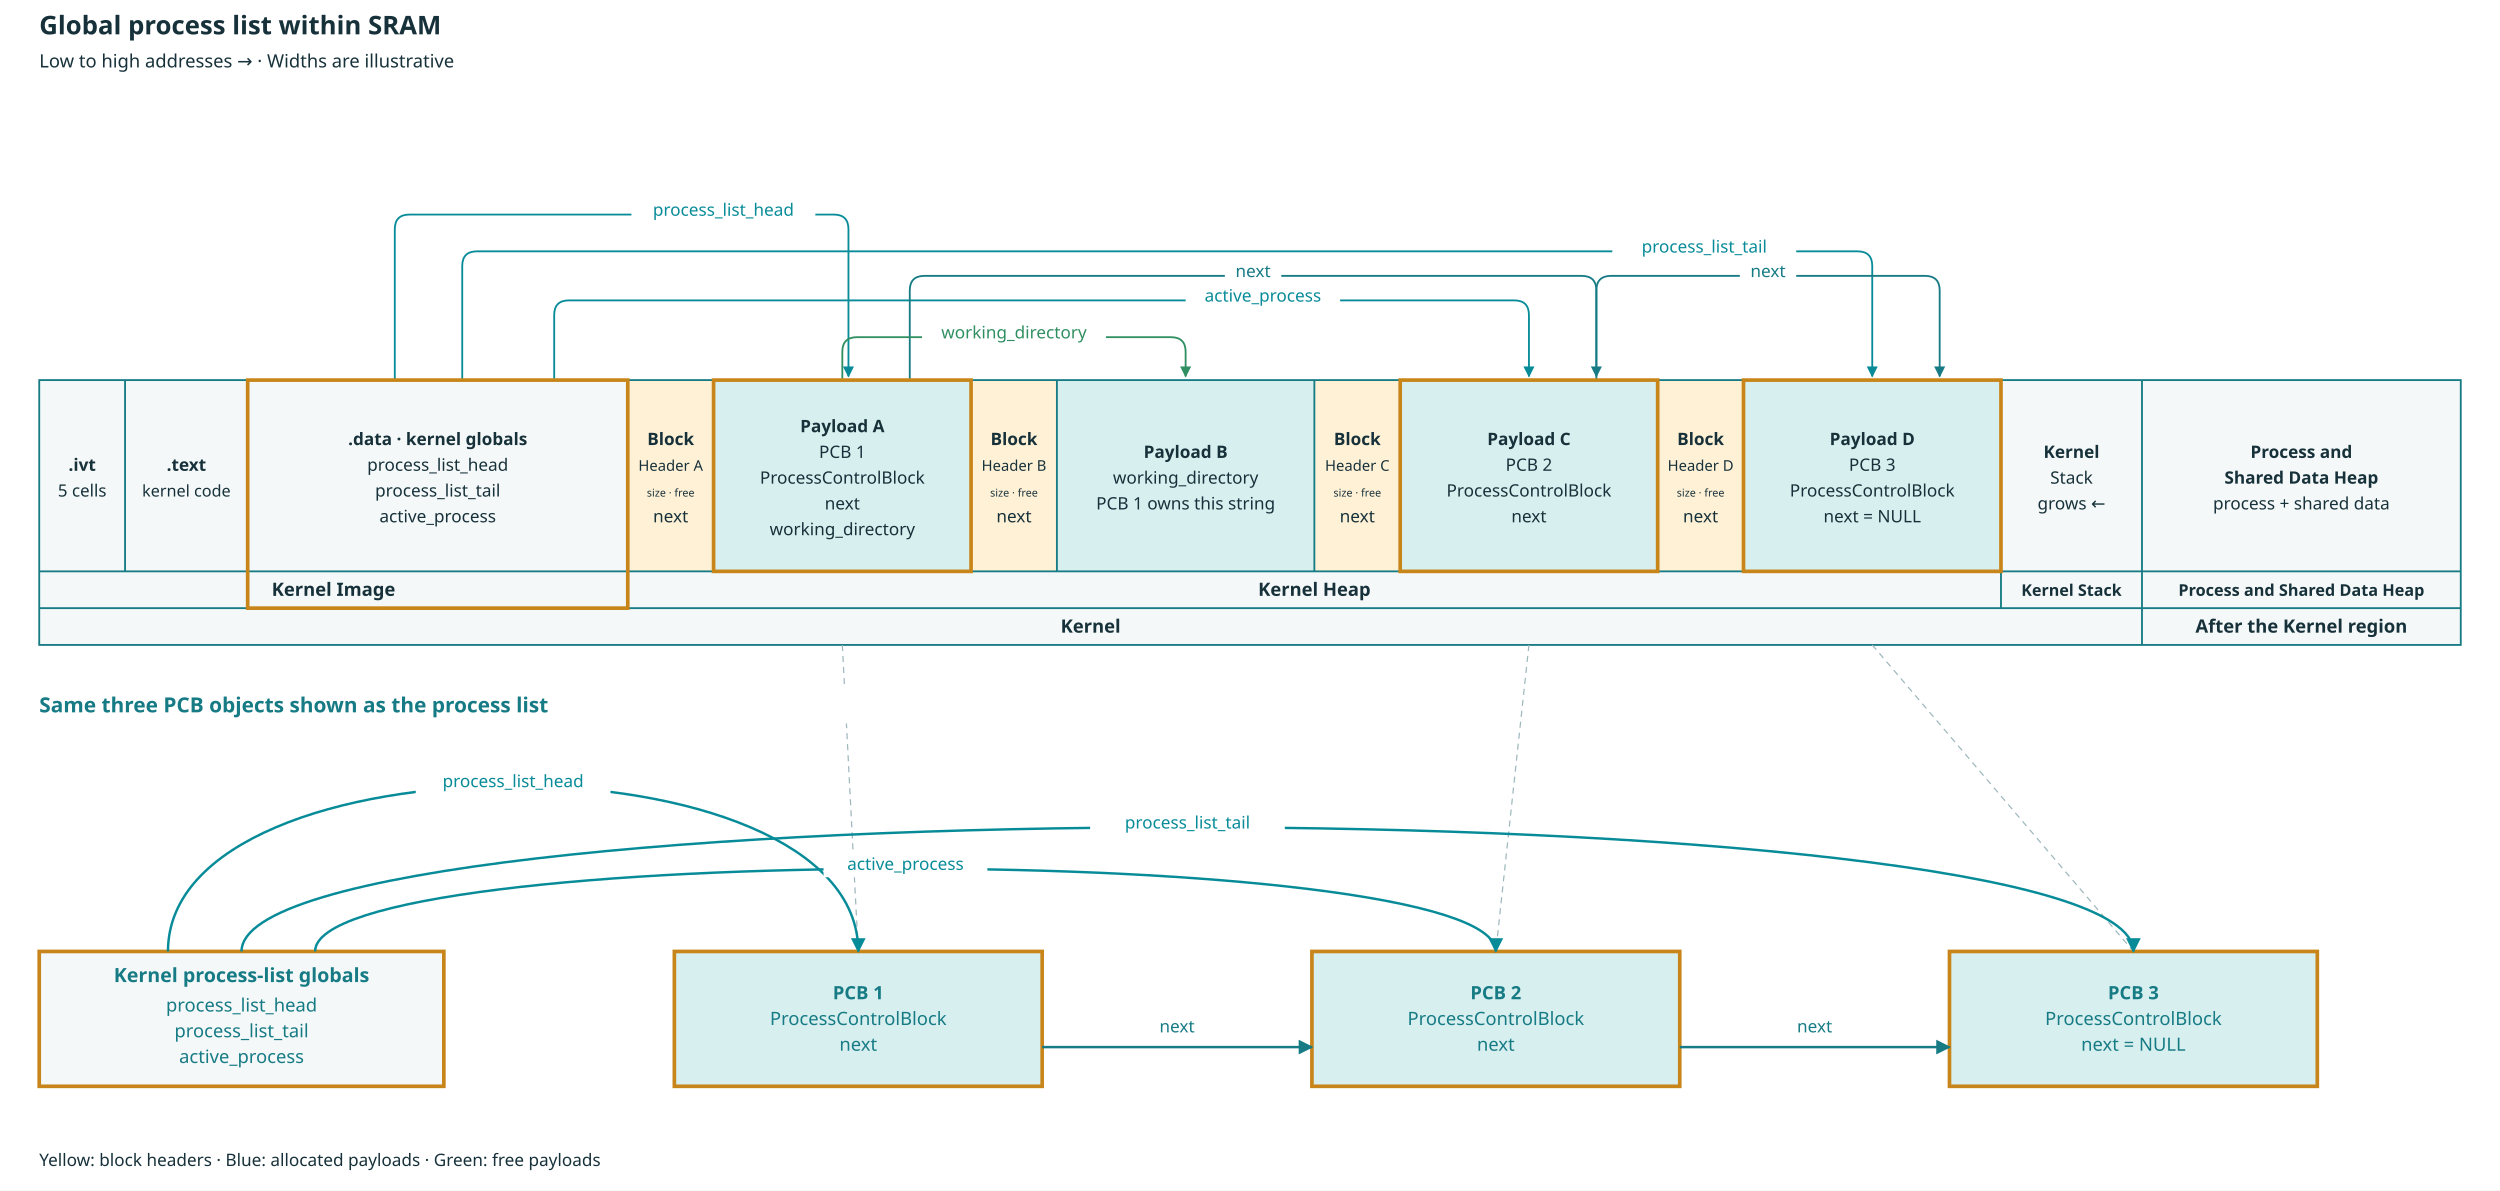
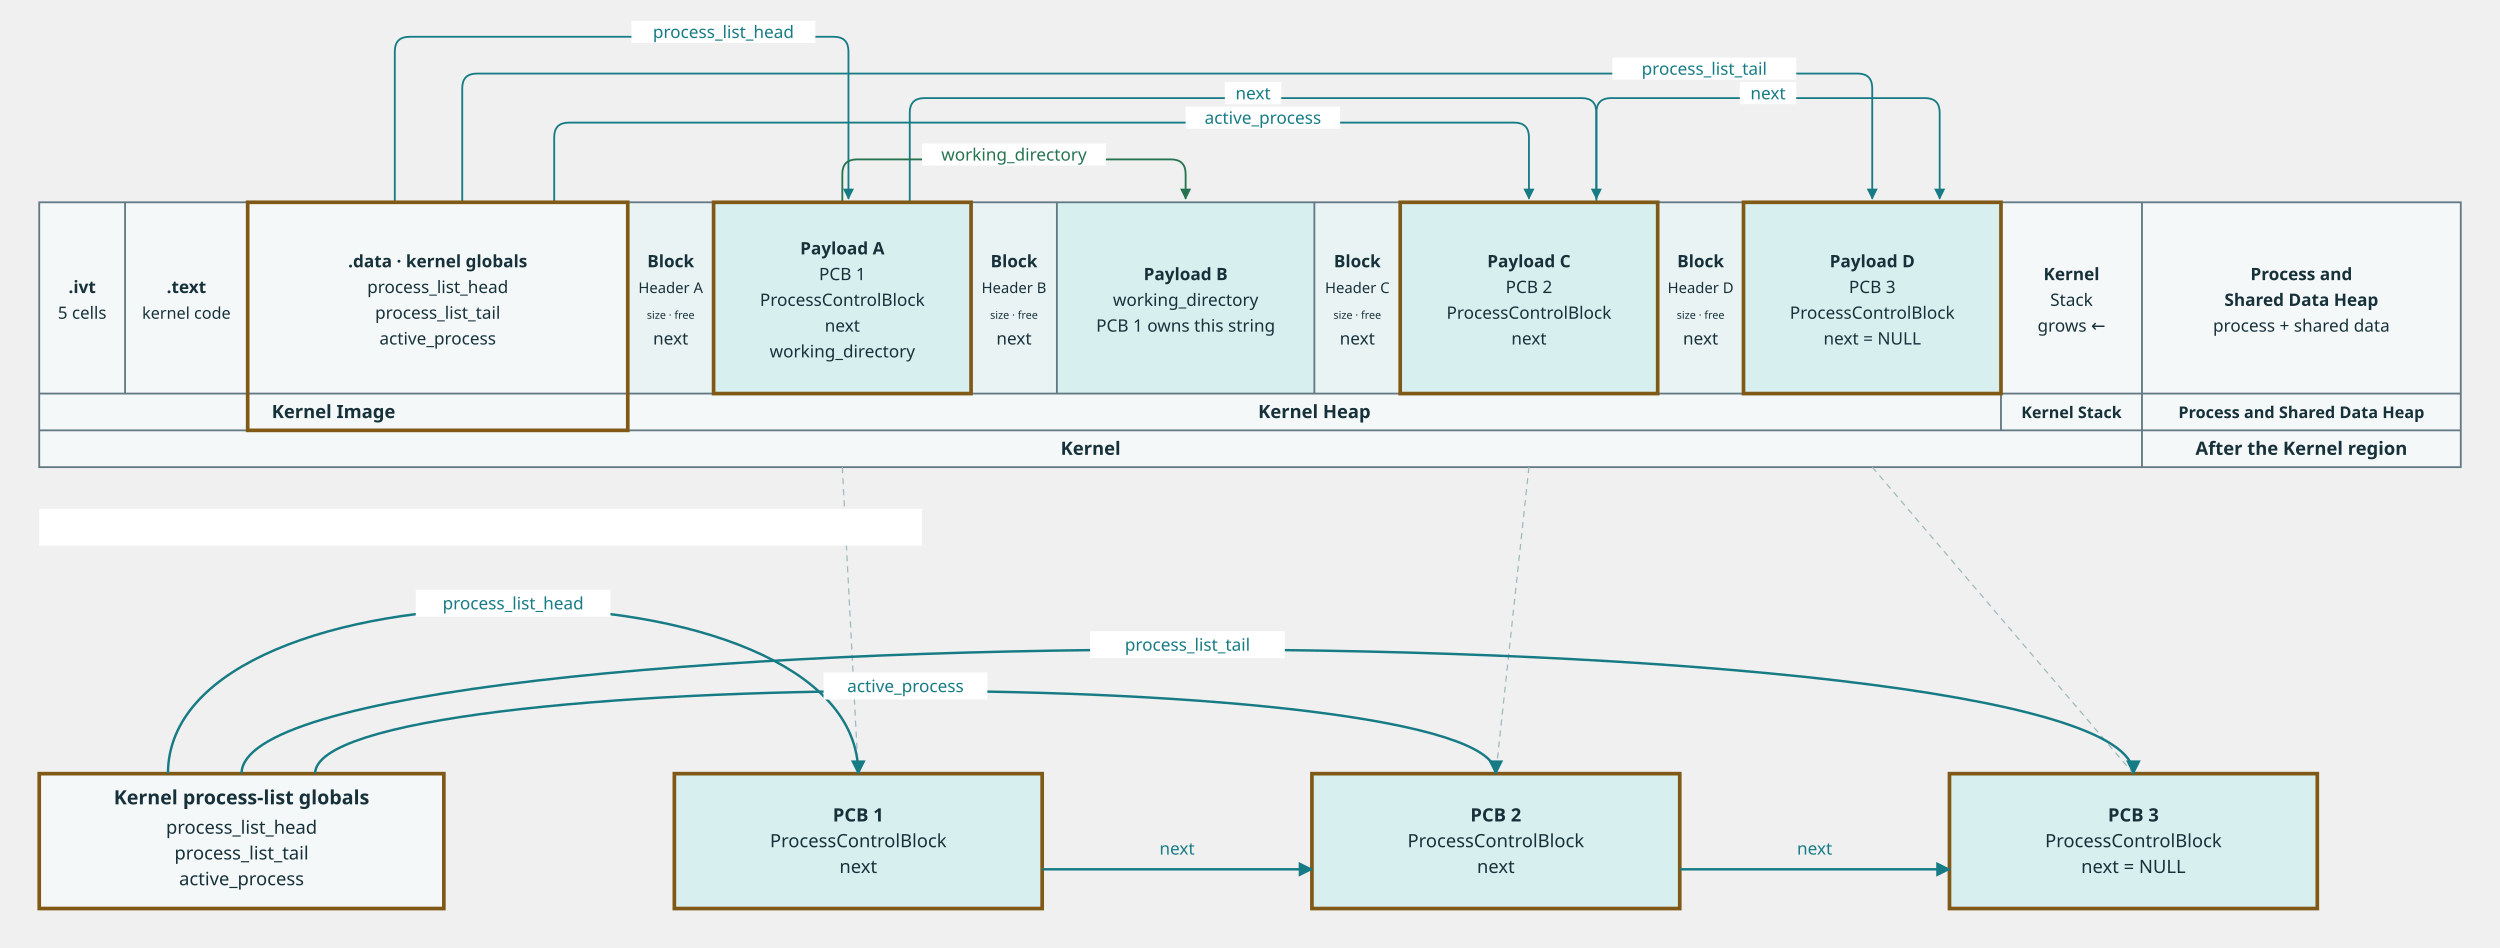
- <svg xmlns="http://www.w3.org/2000/svg" width="2039" height="971" viewBox="0 0 2039 971" role="img" aria-labelledby="title desc">
+ <svg xmlns="http://www.w3.org/2000/svg" width="2039" height="773" viewBox="0 145 2039 773" role="img" aria-labelledby="title desc">
  <defs>
    <marker id="405ea8" viewBox="0 0 10 10" refX="9" refY="5" markerWidth="6" markerHeight="6" orient="auto-start-reverse">
-       <path d="M 0 0 L 10 5 L 0 10 z" fill="#078b98" />
+       <path d="M 0 0 L 10 5 L 0 10 z" fill="#167b84" />
    </marker>
    <marker id="785099" viewBox="0 0 10 10" refX="9" refY="5" markerWidth="6" markerHeight="6" orient="auto-start-reverse">
      <path d="M 0 0 L 10 5 L 0 10 z" fill="#167b84" />
    </marker>
    <marker id="26715b" viewBox="0 0 10 10" refX="9" refY="5" markerWidth="6" markerHeight="6" orient="auto-start-reverse">
-       <path d="M 0 0 L 10 5 L 0 10 z" fill="#2f8f61" />
+       <path d="M 0 0 L 10 5 L 0 10 z" fill="#25734f" />
    </marker>
  </defs>
-   <rect width="2039" height="971" fill="white" />
  <g font-family="Cantarell, sans-serif">
-     <text x="32" y="28" text-anchor="start" font-size="21" font-weight="bold" fill="#17313a">Global process list within SRAM</text>
-     <text x="32" y="55" text-anchor="start" font-size="15" font-weight="normal" fill="#17313a">Low to high addresses →   ·   Widths are illustrative</text>
    <rect x="32" y="310" width="70" height="156" fill="#f4f8f8" stroke="none" stroke-width="1" />
    <text x="67.0" y="384.0" text-anchor="middle" font-size="14" font-weight="bold" fill="#17313a">.ivt</text>
    <text x="67.0" y="405.0" text-anchor="middle" font-size="13.825" font-weight="normal" fill="#17313a">5 cells</text>
    <rect x="102" y="310" width="100" height="156" fill="#f4f8f8" stroke="none" stroke-width="1" />
    <text x="152.0" y="384.0" text-anchor="middle" font-size="14" font-weight="bold" fill="#17313a">.text</text>
    <text x="152.0" y="405.0" text-anchor="middle" font-size="13.196" font-weight="normal" fill="#17313a">kernel code</text>
    <rect x="202" y="310" width="310" height="156" fill="#f4f8f8" stroke="none" stroke-width="1" />
    <text x="357.0" y="363.0" text-anchor="middle" font-size="14" font-weight="bold" fill="#17313a">.data · kernel globals</text>
    <text x="357.0" y="384.0" text-anchor="middle" font-size="14" font-weight="normal" fill="#17313a">process_list_head</text>
    <text x="357.0" y="405.0" text-anchor="middle" font-size="14" font-weight="normal" fill="#17313a">process_list_tail</text>
    <text x="357.0" y="426.0" text-anchor="middle" font-size="14" font-weight="normal" fill="#17313a">active_process</text>
-     <rect x="512" y="310" width="70" height="156" fill="#fff1d6" stroke="none" stroke-width="1" />
+     <rect x="512" y="310" width="70" height="156" fill="#eaf3f4" stroke="none" stroke-width="1" />
    <a href="../../common/heap.header#L5">
      <text x="547.0" y="363.0" text-anchor="middle" font-size="14" font-weight="bold" fill="#17313a">Block</text>
      <text x="547.0" y="384.0" text-anchor="middle" font-size="12.097" font-weight="normal" fill="#17313a">Header A</text>
      <text x="547.0" y="405.0" text-anchor="middle" font-size="8.798" font-weight="normal" fill="#17313a">size · free</text>
      <text x="547.0" y="426.0" text-anchor="middle" font-size="14" font-weight="normal" fill="#17313a">next</text>
    </a>
    <rect x="582" y="310" width="210" height="156" fill="#d8efef" stroke="none" stroke-width="1" />
    <a href="../../kernel/process/process.header#L31">
      <text x="687.0" y="352.5" text-anchor="middle" font-size="14" font-weight="bold" fill="#17313a">Payload A</text>
      <text x="687.0" y="373.5" text-anchor="middle" font-size="14" font-weight="normal" fill="#17313a">PCB 1</text>
      <text x="687.0" y="394.5" text-anchor="middle" font-size="14" font-weight="normal" fill="#17313a">ProcessControlBlock</text>
      <text x="687.0" y="415.5" text-anchor="middle" font-size="14" font-weight="normal" fill="#17313a">next</text>
      <text x="687.0" y="436.5" text-anchor="middle" font-size="14" font-weight="normal" fill="#17313a">working_directory</text>
    </a>
-     <rect x="792" y="310" width="70" height="156" fill="#fff1d6" stroke="none" stroke-width="1" />
+     <rect x="792" y="310" width="70" height="156" fill="#eaf3f4" stroke="none" stroke-width="1" />
    <a href="../../common/heap.header#L5">
      <text x="827.0" y="363.0" text-anchor="middle" font-size="14" font-weight="bold" fill="#17313a">Block</text>
      <text x="827.0" y="384.0" text-anchor="middle" font-size="12.097" font-weight="normal" fill="#17313a">Header B</text>
      <text x="827.0" y="405.0" text-anchor="middle" font-size="8.798" font-weight="normal" fill="#17313a">size · free</text>
      <text x="827.0" y="426.0" text-anchor="middle" font-size="14" font-weight="normal" fill="#17313a">next</text>
    </a>
    <rect x="862" y="310" width="210" height="156" fill="#d8efef" stroke="none" stroke-width="1" />
    <text x="967.0" y="373.5" text-anchor="middle" font-size="14" font-weight="bold" fill="#17313a">Payload B</text>
    <text x="967.0" y="394.5" text-anchor="middle" font-size="14" font-weight="normal" fill="#17313a">working_directory</text>
    <text x="967.0" y="415.5" text-anchor="middle" font-size="14" font-weight="normal" fill="#17313a">PCB 1 owns this string</text>
-     <rect x="1072" y="310" width="70" height="156" fill="#fff1d6" stroke="none" stroke-width="1" />
+     <rect x="1072" y="310" width="70" height="156" fill="#eaf3f4" stroke="none" stroke-width="1" />
    <a href="../../common/heap.header#L5">
      <text x="1107.0" y="363.0" text-anchor="middle" font-size="14" font-weight="bold" fill="#17313a">Block</text>
      <text x="1107.0" y="384.0" text-anchor="middle" font-size="12.097" font-weight="normal" fill="#17313a">Header C</text>
      <text x="1107.0" y="405.0" text-anchor="middle" font-size="8.798" font-weight="normal" fill="#17313a">size · free</text>
      <text x="1107.0" y="426.0" text-anchor="middle" font-size="14" font-weight="normal" fill="#17313a">next</text>
    </a>
    <rect x="1142" y="310" width="210" height="156" fill="#d8efef" stroke="none" stroke-width="1" />
    <a href="../../kernel/process/process.header#L31">
      <text x="1247.0" y="363.0" text-anchor="middle" font-size="14" font-weight="bold" fill="#17313a">Payload C</text>
      <text x="1247.0" y="384.0" text-anchor="middle" font-size="14" font-weight="normal" fill="#17313a">PCB 2</text>
      <text x="1247.0" y="405.0" text-anchor="middle" font-size="14" font-weight="normal" fill="#17313a">ProcessControlBlock</text>
      <text x="1247.0" y="426.0" text-anchor="middle" font-size="14" font-weight="normal" fill="#17313a">next</text>
    </a>
-     <rect x="1352" y="310" width="70" height="156" fill="#fff1d6" stroke="none" stroke-width="1" />
+     <rect x="1352" y="310" width="70" height="156" fill="#eaf3f4" stroke="none" stroke-width="1" />
    <a href="../../common/heap.header#L5">
      <text x="1387.0" y="363.0" text-anchor="middle" font-size="14" font-weight="bold" fill="#17313a">Block</text>
      <text x="1387.0" y="384.0" text-anchor="middle" font-size="12.097" font-weight="normal" fill="#17313a">Header D</text>
      <text x="1387.0" y="405.0" text-anchor="middle" font-size="8.798" font-weight="normal" fill="#17313a">size · free</text>
      <text x="1387.0" y="426.0" text-anchor="middle" font-size="14" font-weight="normal" fill="#17313a">next</text>
    </a>
    <rect x="1422" y="310" width="210" height="156" fill="#d8efef" stroke="none" stroke-width="1" />
    <a href="../../kernel/process/process.header#L31">
      <text x="1527.0" y="363.0" text-anchor="middle" font-size="14" font-weight="bold" fill="#17313a">Payload D</text>
      <text x="1527.0" y="384.0" text-anchor="middle" font-size="14" font-weight="normal" fill="#17313a">PCB 3</text>
      <text x="1527.0" y="405.0" text-anchor="middle" font-size="14" font-weight="normal" fill="#17313a">ProcessControlBlock</text>
      <text x="1527.0" y="426.0" text-anchor="middle" font-size="14" font-weight="normal" fill="#17313a">next = NULL</text>
    </a>
    <rect x="1632" y="310" width="115" height="156" fill="#f4f8f8" stroke="none" stroke-width="1" />
    <text x="1689.5" y="373.5" text-anchor="middle" font-size="14" font-weight="bold" fill="#17313a">Kernel</text>
    <text x="1689.5" y="394.5" text-anchor="middle" font-size="14" font-weight="normal" fill="#17313a">Stack</text>
    <text x="1689.5" y="415.5" text-anchor="middle" font-size="14" font-weight="normal" fill="#17313a">grows ←</text>
    <rect x="1747" y="310" width="260" height="156" fill="#f4f8f8" stroke="none" stroke-width="1" />
    <text x="1877.0" y="373.5" text-anchor="middle" font-size="14" font-weight="bold" fill="#17313a">Process and</text>
    <text x="1877.0" y="394.5" text-anchor="middle" font-size="14" font-weight="bold" fill="#17313a">Shared Data Heap</text>
    <text x="1877.0" y="415.5" text-anchor="middle" font-size="14" font-weight="normal" fill="#17313a">process + shared data</text>
    <rect x="32" y="466" width="480" height="30" fill="#f4f8f8" stroke="none" stroke-width="1" />
    <text x="272.0" y="486" text-anchor="middle" font-size="15" font-weight="bold" fill="#17313a">Kernel Image</text>
    <rect x="512" y="466" width="1120" height="30" fill="#f4f8f8" stroke="none" stroke-width="1" />
    <text x="1072.0" y="486" text-anchor="middle" font-size="15" font-weight="bold" fill="#17313a">Kernel Heap</text>
-     <path d="M 512 466 v 30" fill="none" stroke="#167b84" stroke-width="1.5" />
+     <path d="M 512 466 v 30" fill="none" stroke="#637983" stroke-width="1.5" />
    <rect x="1632" y="466" width="115" height="30" fill="#f4f8f8" stroke="none" stroke-width="1" />
    <text x="1689.5" y="486" text-anchor="middle" font-size="13.113" font-weight="bold" fill="#17313a">Kernel Stack</text>
-     <path d="M 1632 466 v 30" fill="none" stroke="#167b84" stroke-width="1.5" />
+     <path d="M 1632 466 v 30" fill="none" stroke="#637983" stroke-width="1.5" />
    <rect x="1747" y="466" width="260" height="30" fill="#f4f8f8" stroke="none" stroke-width="1" />
    <text x="1877.0" y="486" text-anchor="middle" font-size="13.235" font-weight="bold" fill="#17313a">Process and Shared Data Heap</text>
-     <path d="M 1747 466 v 30" fill="none" stroke="#167b84" stroke-width="1.5" />
-     <path d="M 32 466 H 2007" fill="none" stroke="#167b84" stroke-width="1.5" />
+     <path d="M 1747 466 v 30" fill="none" stroke="#637983" stroke-width="1.5" />
+     <path d="M 32 466 H 2007" fill="none" stroke="#637983" stroke-width="1.5" />
    <rect x="32" y="496" width="1715" height="30" fill="#f4f8f8" stroke="none" stroke-width="1" />
    <text x="889.5" y="516" text-anchor="middle" font-size="15" font-weight="bold" fill="#17313a">Kernel</text>
    <rect x="1747" y="496" width="260" height="30" fill="#f4f8f8" stroke="none" stroke-width="1" />
    <text x="1877.0" y="516" text-anchor="middle" font-size="15" font-weight="bold" fill="#17313a">After the Kernel region</text>
-     <path d="M 1747 496 v 30" fill="none" stroke="#167b84" stroke-width="1.5" />
-     <path d="M 32 496 H 2007" fill="none" stroke="#167b84" stroke-width="1.5" />
-     <path d="M 102 310 v 156" fill="none" stroke="#167b84" stroke-width="1.5" />
-     <path d="M 202 310 v 156" fill="none" stroke="#167b84" stroke-width="1.5" />
-     <path d="M 512 310 v 156" fill="none" stroke="#167b84" stroke-width="1.5" />
-     <path d="M 582 310 v 156" fill="none" stroke="#167b84" stroke-width="1.5" />
-     <path d="M 792 310 v 156" fill="none" stroke="#167b84" stroke-width="1.5" />
-     <path d="M 862 310 v 156" fill="none" stroke="#167b84" stroke-width="1.5" />
-     <path d="M 1072 310 v 156" fill="none" stroke="#167b84" stroke-width="1.5" />
-     <path d="M 1142 310 v 156" fill="none" stroke="#167b84" stroke-width="1.5" />
-     <path d="M 1352 310 v 156" fill="none" stroke="#167b84" stroke-width="1.5" />
-     <path d="M 1422 310 v 156" fill="none" stroke="#167b84" stroke-width="1.5" />
-     <path d="M 1632 310 v 156" fill="none" stroke="#167b84" stroke-width="1.5" />
-     <path d="M 1747 310 v 156" fill="none" stroke="#167b84" stroke-width="1.5" />
-     <rect x="32" y="310" width="1975" height="216" fill="none" stroke="#167b84" stroke-width="1.5" />
-     <path d="M 322.0 310 V 187 Q 322.0 175 334.0 175 H 680.0 Q 692.0 175 692.0 187 V 307" fill="none" stroke="#078b98" stroke-width="1.5" marker-end="url(#405ea8)" />
+     <path d="M 1747 496 v 30" fill="none" stroke="#637983" stroke-width="1.5" />
+     <path d="M 32 496 H 2007" fill="none" stroke="#637983" stroke-width="1.5" />
+     <path d="M 102 310 v 156" fill="none" stroke="#637983" stroke-width="1.5" />
+     <path d="M 202 310 v 156" fill="none" stroke="#637983" stroke-width="1.5" />
+     <path d="M 512 310 v 156" fill="none" stroke="#637983" stroke-width="1.5" />
+     <path d="M 582 310 v 156" fill="none" stroke="#637983" stroke-width="1.5" />
+     <path d="M 792 310 v 156" fill="none" stroke="#637983" stroke-width="1.5" />
+     <path d="M 862 310 v 156" fill="none" stroke="#637983" stroke-width="1.5" />
+     <path d="M 1072 310 v 156" fill="none" stroke="#637983" stroke-width="1.5" />
+     <path d="M 1142 310 v 156" fill="none" stroke="#637983" stroke-width="1.5" />
+     <path d="M 1352 310 v 156" fill="none" stroke="#637983" stroke-width="1.5" />
+     <path d="M 1422 310 v 156" fill="none" stroke="#637983" stroke-width="1.5" />
+     <path d="M 1632 310 v 156" fill="none" stroke="#637983" stroke-width="1.5" />
+     <path d="M 1747 310 v 156" fill="none" stroke="#637983" stroke-width="1.5" />
+     <rect x="32" y="310" width="1975" height="216" fill="none" stroke="#637983" stroke-width="1.5" />
+     <path d="M 322.0 310 V 187 Q 322.0 175 334.0 175 H 680.0 Q 692.0 175 692.0 187 V 307" fill="none" stroke="#167b84" stroke-width="1.5" marker-end="url(#405ea8)" />
    <rect x="515.0" y="162" width="150" height="18" fill="white" stroke="none" stroke-width="1" />
-     <text x="590" y="176" text-anchor="middle" font-size="14" font-weight="normal" fill="#078b98">process_list_head</text>
-     <path d="M 377.0 310 V 217 Q 377.0 205 389.0 205 H 1515.0 Q 1527.0 205 1527.0 217 V 307" fill="none" stroke="#078b98" stroke-width="1.5" marker-end="url(#405ea8)" />
+     <text x="590" y="176" text-anchor="middle" font-size="14" font-weight="normal" fill="#167b84">process_list_head</text>
+     <path d="M 377.0 310 V 217 Q 377.0 205 389.0 205 H 1515.0 Q 1527.0 205 1527.0 217 V 307" fill="none" stroke="#167b84" stroke-width="1.5" marker-end="url(#405ea8)" />
    <rect x="1315.0" y="192" width="150" height="18" fill="white" stroke="none" stroke-width="1" />
-     <text x="1390" y="206" text-anchor="middle" font-size="14" font-weight="normal" fill="#078b98">process_list_tail</text>
-     <path d="M 452.0 310 V 257 Q 452.0 245 464.0 245 H 1235.0 Q 1247.0 245 1247.0 257 V 307" fill="none" stroke="#078b98" stroke-width="1.5" marker-end="url(#405ea8)" />
+     <text x="1390" y="206" text-anchor="middle" font-size="14" font-weight="normal" fill="#167b84">process_list_tail</text>
+     <path d="M 452.0 310 V 257 Q 452.0 245 464.0 245 H 1235.0 Q 1247.0 245 1247.0 257 V 307" fill="none" stroke="#167b84" stroke-width="1.5" marker-end="url(#405ea8)" />
    <rect x="967.0" y="232" width="126" height="18" fill="white" stroke="none" stroke-width="1" />
-     <text x="1030" y="246" text-anchor="middle" font-size="14" font-weight="normal" fill="#078b98">active_process</text>
+     <text x="1030" y="246" text-anchor="middle" font-size="14" font-weight="normal" fill="#167b84">active_process</text>
    <path d="M 742.0 310 V 237 Q 742.0 225 754.0 225 H 1290.0 Q 1302.0 225 1302.0 237 V 307" fill="none" stroke="#167b84" stroke-width="1.5" marker-end="url(#785099)" />
    <rect x="999.0" y="212" width="46" height="18" fill="white" stroke="none" stroke-width="1" />
    <text x="1022.0" y="226" text-anchor="middle" font-size="14" font-weight="normal" fill="#167b84">next</text>
    <path d="M 1302.0 310 V 237 Q 1302.0 225 1314.0 225 H 1570.0 Q 1582.0 225 1582.0 237 V 307" fill="none" stroke="#167b84" stroke-width="1.5" marker-end="url(#785099)" />
    <rect x="1419.0" y="212" width="46" height="18" fill="white" stroke="none" stroke-width="1" />
    <text x="1442.0" y="226" text-anchor="middle" font-size="14" font-weight="normal" fill="#167b84">next</text>
-     <path d="M 687.0 310 V 287 Q 687.0 275 699.0 275 H 955.0 Q 967.0 275 967.0 287 V 307" fill="none" stroke="#2f8f61" stroke-width="1.5" marker-end="url(#26715b)" />
+     <path d="M 687.0 310 V 287 Q 687.0 275 699.0 275 H 955.0 Q 967.0 275 967.0 287 V 307" fill="none" stroke="#25734f" stroke-width="1.5" marker-end="url(#26715b)" />
    <rect x="752.0" y="262" width="150" height="18" fill="white" stroke="none" stroke-width="1" />
-     <text x="827.0" y="276" text-anchor="middle" font-size="14" font-weight="normal" fill="#2f8f61">working_directory</text>
-     <rect x="202" y="310" width="310" height="186" fill="none" stroke="#c8861a" stroke-width="3" />
-     <rect x="582" y="310" width="210" height="156" fill="none" stroke="#c8861a" stroke-width="3" />
-     <rect x="1142" y="310" width="210" height="156" fill="none" stroke="#c8861a" stroke-width="3" />
-     <rect x="1422" y="310" width="210" height="156" fill="none" stroke="#c8861a" stroke-width="3" />
-     <rect x="32" y="776" width="330" height="110" fill="#f4f8f8" stroke="#167b84" stroke-width="1" />
-     <text x="197" y="801" text-anchor="middle" font-size="16" font-weight="bold" fill="#167b84">Kernel process-list globals</text>
+     <text x="827.0" y="276" text-anchor="middle" font-size="14" font-weight="normal" fill="#25734f">working_directory</text>
+     <rect x="202" y="310" width="310" height="186" fill="none" stroke="#805916" stroke-width="3" />
+     <rect x="582" y="310" width="210" height="156" fill="none" stroke="#805916" stroke-width="3" />
+     <rect x="1142" y="310" width="210" height="156" fill="none" stroke="#805916" stroke-width="3" />
+     <rect x="1422" y="310" width="210" height="156" fill="none" stroke="#805916" stroke-width="3" />
+     <rect x="32" y="776" width="330" height="110" fill="#f4f8f8" stroke="#637983" stroke-width="1" />
+     <text x="197" y="801" text-anchor="middle" font-size="16" font-weight="bold" fill="#17313a">Kernel process-list globals</text>
    <a href="../../kernel/process/process.picoc#L16">
-       <text x="197" y="825" text-anchor="middle" font-size="15" font-weight="normal" fill="#167b84">process_list_head</text>
+       <text x="197" y="825" text-anchor="middle" font-size="15" font-weight="normal" fill="#17313a">process_list_head</text>
    </a>
    <a href="../../kernel/process/process.picoc#L17">
-       <text x="197" y="846" text-anchor="middle" font-size="15" font-weight="normal" fill="#167b84">process_list_tail</text>
+       <text x="197" y="846" text-anchor="middle" font-size="15" font-weight="normal" fill="#17313a">process_list_tail</text>
    </a>
    <a href="../../kernel/process/process.picoc#L18">
-       <text x="197" y="867" text-anchor="middle" font-size="15" font-weight="normal" fill="#167b84">active_process</text>
-     </a>
-     <rect x="550" y="776" width="300" height="110" fill="#d8efef" stroke="#167b84" stroke-width="1" />
-     <a href="../../kernel/process/process.header#L31">
-       <text x="700.0" y="815.0" text-anchor="middle" font-size="15" font-weight="bold" fill="#167b84">PCB 1</text>
-     </a>
-     <a href="../../kernel/process/process.header#L31">
-       <text x="700.0" y="836.0" text-anchor="middle" font-size="15" font-weight="normal" fill="#167b84">ProcessControlBlock</text>
-     </a>
-     <a href="../../kernel/process/process.header#L31">
-       <text x="700.0" y="857.0" text-anchor="middle" font-size="15" font-weight="normal" fill="#167b84">next</text>
-     </a>
-     <rect x="550" y="776" width="300" height="110" fill="none" stroke="#167b84" stroke-width="1.5" />
-     <rect x="550" y="776" width="300" height="110" fill="none" stroke="#c8861a" stroke-width="3" />
+       <text x="197" y="867" text-anchor="middle" font-size="15" font-weight="normal" fill="#17313a">active_process</text>
+     </a>
+     <rect x="550" y="776" width="300" height="110" fill="#d8efef" stroke="#637983" stroke-width="1" />
+     <a href="../../kernel/process/process.header#L31">
+       <text x="700.0" y="815.0" text-anchor="middle" font-size="15" font-weight="bold" fill="#17313a">PCB 1</text>
+     </a>
+     <a href="../../kernel/process/process.header#L31">
+       <text x="700.0" y="836.0" text-anchor="middle" font-size="15" font-weight="normal" fill="#17313a">ProcessControlBlock</text>
+     </a>
+     <a href="../../kernel/process/process.header#L31">
+       <text x="700.0" y="857.0" text-anchor="middle" font-size="15" font-weight="normal" fill="#17313a">next</text>
+     </a>
+     <rect x="550" y="776" width="300" height="110" fill="none" stroke="#637983" stroke-width="1.5" />
+     <rect x="550" y="776" width="300" height="110" fill="none" stroke="#805916" stroke-width="3" />
    <path d="M 687.0 526 L 700 776" fill="none" stroke="#9db7bc" stroke-dasharray="5 4" />
-     <rect x="1070" y="776" width="300" height="110" fill="#d8efef" stroke="#167b84" stroke-width="1" />
-     <a href="../../kernel/process/process.header#L31">
-       <text x="1220.0" y="815.0" text-anchor="middle" font-size="15" font-weight="bold" fill="#167b84">PCB 2</text>
-     </a>
-     <a href="../../kernel/process/process.header#L31">
-       <text x="1220.0" y="836.0" text-anchor="middle" font-size="15" font-weight="normal" fill="#167b84">ProcessControlBlock</text>
-     </a>
-     <a href="../../kernel/process/process.header#L31">
-       <text x="1220.0" y="857.0" text-anchor="middle" font-size="15" font-weight="normal" fill="#167b84">next</text>
-     </a>
-     <rect x="1070" y="776" width="300" height="110" fill="none" stroke="#167b84" stroke-width="1.5" />
-     <rect x="1070" y="776" width="300" height="110" fill="none" stroke="#c8861a" stroke-width="3" />
+     <rect x="1070" y="776" width="300" height="110" fill="#d8efef" stroke="#637983" stroke-width="1" />
+     <a href="../../kernel/process/process.header#L31">
+       <text x="1220.0" y="815.0" text-anchor="middle" font-size="15" font-weight="bold" fill="#17313a">PCB 2</text>
+     </a>
+     <a href="../../kernel/process/process.header#L31">
+       <text x="1220.0" y="836.0" text-anchor="middle" font-size="15" font-weight="normal" fill="#17313a">ProcessControlBlock</text>
+     </a>
+     <a href="../../kernel/process/process.header#L31">
+       <text x="1220.0" y="857.0" text-anchor="middle" font-size="15" font-weight="normal" fill="#17313a">next</text>
+     </a>
+     <rect x="1070" y="776" width="300" height="110" fill="none" stroke="#637983" stroke-width="1.5" />
+     <rect x="1070" y="776" width="300" height="110" fill="none" stroke="#805916" stroke-width="3" />
    <path d="M 1247.0 526 L 1220 776" fill="none" stroke="#9db7bc" stroke-dasharray="5 4" />
-     <rect x="1590" y="776" width="300" height="110" fill="#d8efef" stroke="#167b84" stroke-width="1" />
-     <a href="../../kernel/process/process.header#L31">
-       <text x="1740.0" y="815.0" text-anchor="middle" font-size="15" font-weight="bold" fill="#167b84">PCB 3</text>
-     </a>
-     <a href="../../kernel/process/process.header#L31">
-       <text x="1740.0" y="836.0" text-anchor="middle" font-size="15" font-weight="normal" fill="#167b84">ProcessControlBlock</text>
-     </a>
-     <a href="../../kernel/process/process.header#L31">
-       <text x="1740.0" y="857.0" text-anchor="middle" font-size="15" font-weight="normal" fill="#167b84">next = NULL</text>
-     </a>
-     <rect x="1590" y="776" width="300" height="110" fill="none" stroke="#167b84" stroke-width="1.5" />
-     <rect x="1590" y="776" width="300" height="110" fill="none" stroke="#c8861a" stroke-width="3" />
+     <rect x="1590" y="776" width="300" height="110" fill="#d8efef" stroke="#637983" stroke-width="1" />
+     <a href="../../kernel/process/process.header#L31">
+       <text x="1740.0" y="815.0" text-anchor="middle" font-size="15" font-weight="bold" fill="#17313a">PCB 3</text>
+     </a>
+     <a href="../../kernel/process/process.header#L31">
+       <text x="1740.0" y="836.0" text-anchor="middle" font-size="15" font-weight="normal" fill="#17313a">ProcessControlBlock</text>
+     </a>
+     <a href="../../kernel/process/process.header#L31">
+       <text x="1740.0" y="857.0" text-anchor="middle" font-size="15" font-weight="normal" fill="#17313a">next = NULL</text>
+     </a>
+     <rect x="1590" y="776" width="300" height="110" fill="none" stroke="#637983" stroke-width="1.5" />
+     <rect x="1590" y="776" width="300" height="110" fill="none" stroke="#805916" stroke-width="3" />
    <path d="M 1527.0 526 L 1740 776" fill="none" stroke="#9db7bc" stroke-dasharray="5 4" />
-     <rect x="32" y="776" width="330" height="110" fill="none" stroke="#c8861a" stroke-width="3" />
-     <path d="M 137.0 776 C 137.0 596, 700.0 596, 700.0 776" fill="none" stroke="#078b98" stroke-width="2" marker-end="url(#405ea8)" />
+     <rect x="32" y="776" width="330" height="110" fill="none" stroke="#805916" stroke-width="3" />
+     <path d="M 137.0 776 C 137.0 596, 700.0 596, 700.0 776" fill="none" stroke="#167b84" stroke-width="2" marker-end="url(#405ea8)" />
    <rect x="339.1" y="626.0" width="158.8" height="22" fill="white" stroke="none" stroke-width="1" />
-     <text x="418.5" y="642.0" text-anchor="middle" font-size="14" font-weight="normal" fill="#078b98">process_list_head</text>
-     <path d="M 197.0 776 C 197.0 641, 1740.0 641, 1740.0 776" fill="none" stroke="#078b98" stroke-width="2" marker-end="url(#405ea8)" />
+     <text x="418.5" y="642.0" text-anchor="middle" font-size="14" font-weight="normal" fill="#167b84">process_list_head</text>
+     <path d="M 197.0 776 C 197.0 641, 1740.0 641, 1740.0 776" fill="none" stroke="#167b84" stroke-width="2" marker-end="url(#405ea8)" />
    <rect x="889.1" y="659.75" width="158.8" height="22" fill="white" stroke="none" stroke-width="1" />
-     <text x="968.5" y="675.75" text-anchor="middle" font-size="14" font-weight="normal" fill="#078b98">process_list_tail</text>
-     <path d="M 257.0 776 C 257.0 686, 1220.0 686, 1220.0 776" fill="none" stroke="#078b98" stroke-width="2" marker-end="url(#405ea8)" />
+     <text x="968.5" y="675.75" text-anchor="middle" font-size="14" font-weight="normal" fill="#167b84">process_list_tail</text>
+     <path d="M 257.0 776 C 257.0 686, 1220.0 686, 1220.0 776" fill="none" stroke="#167b84" stroke-width="2" marker-end="url(#405ea8)" />
    <rect x="671.7" y="693.5" width="133.6" height="22" fill="white" stroke="none" stroke-width="1" />
-     <text x="738.5" y="709.5" text-anchor="middle" font-size="14" font-weight="normal" fill="#078b98">active_process</text>
+     <text x="738.5" y="709.5" text-anchor="middle" font-size="14" font-weight="normal" fill="#167b84">active_process</text>
    <path d="M 850 854 C 895 854, 1025 854, 1070 854" fill="none" stroke="#167b84" stroke-width="2" marker-end="url(#785099)" />
    <a href="../../kernel/process/process.header#L53">
      <text x="960.0" y="842" text-anchor="middle" font-size="14" font-weight="normal" fill="#167b84">next</text>
    </a>
    <path d="M 1370 854 C 1415 854, 1545 854, 1590 854" fill="none" stroke="#167b84" stroke-width="2" marker-end="url(#785099)" />
    <a href="../../kernel/process/process.header#L53">
      <text x="1480.0" y="842" text-anchor="middle" font-size="14" font-weight="normal" fill="#167b84">next</text>
    </a>
    <rect x="32" y="560" width="720" height="30" fill="white" stroke="none" stroke-width="1" />
-     <text x="32" y="581" text-anchor="start" font-size="17" font-weight="bold" fill="#167b84">Same three PCB objects shown as the process list</text>
-     <text x="32" y="951" text-anchor="start" font-size="14" font-weight="normal" fill="#17313a">Yellow: block headers   ·   Blue: allocated payloads   ·   Green: free payloads</text>
  </g>
</svg>
